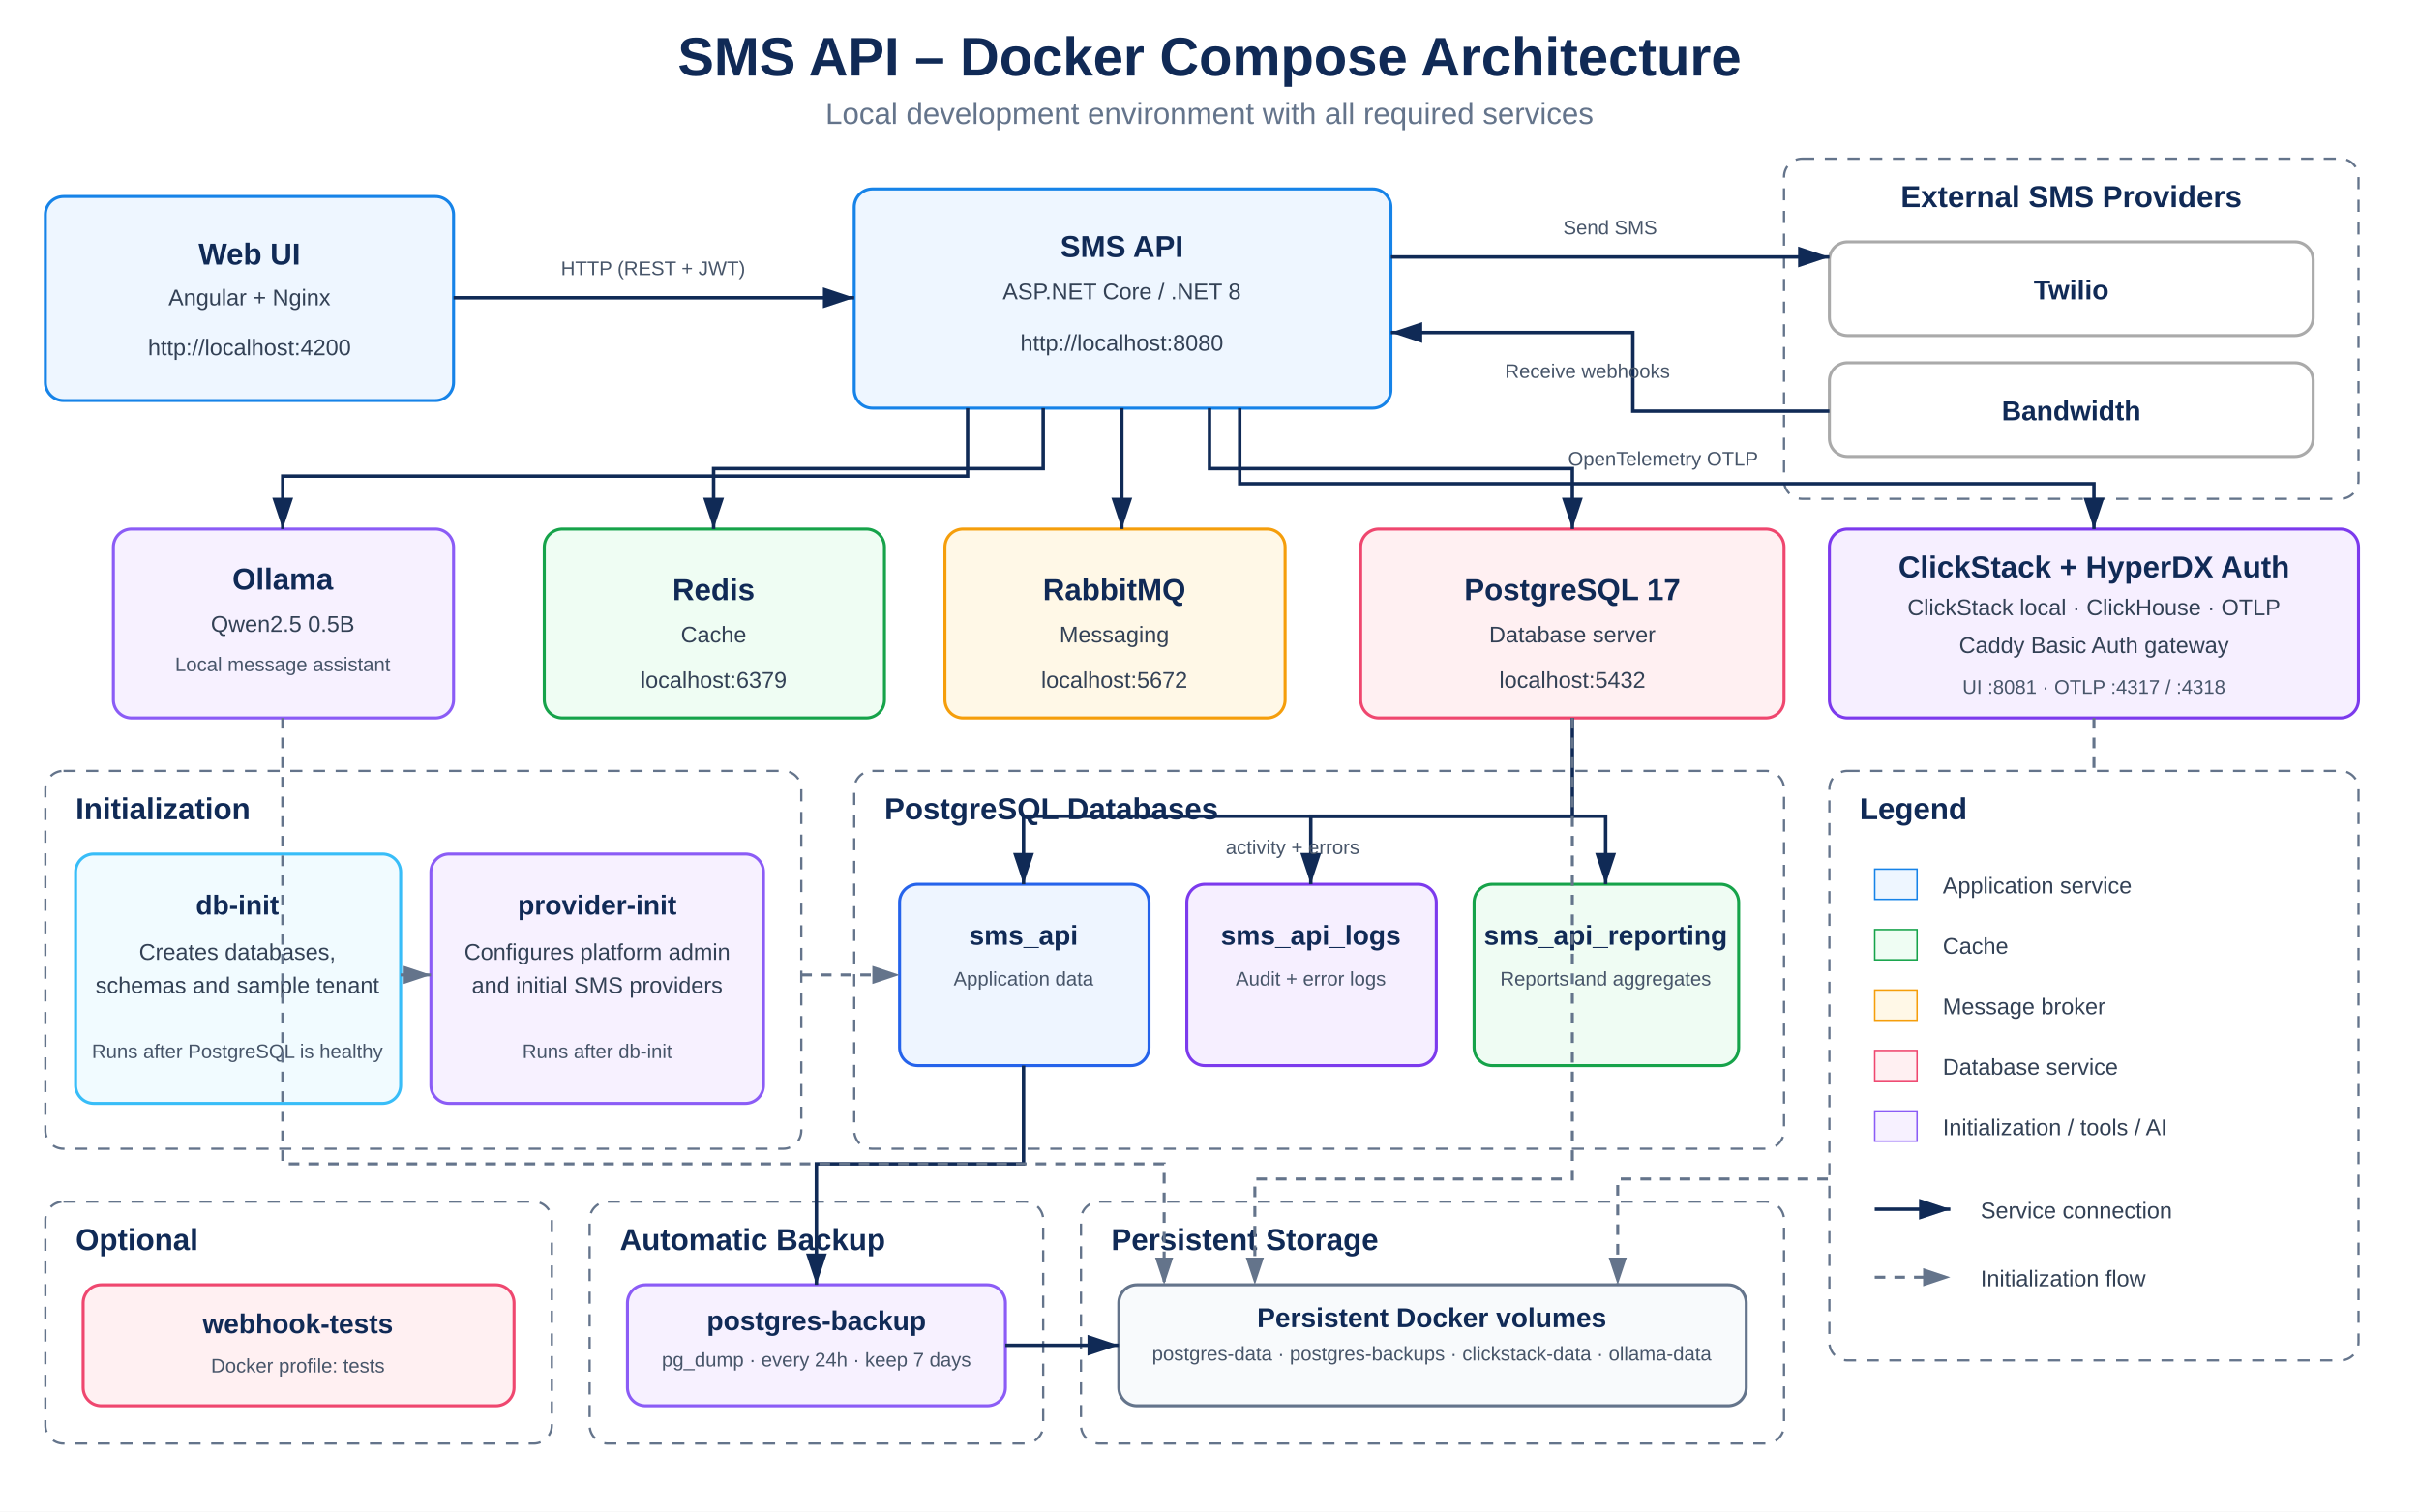
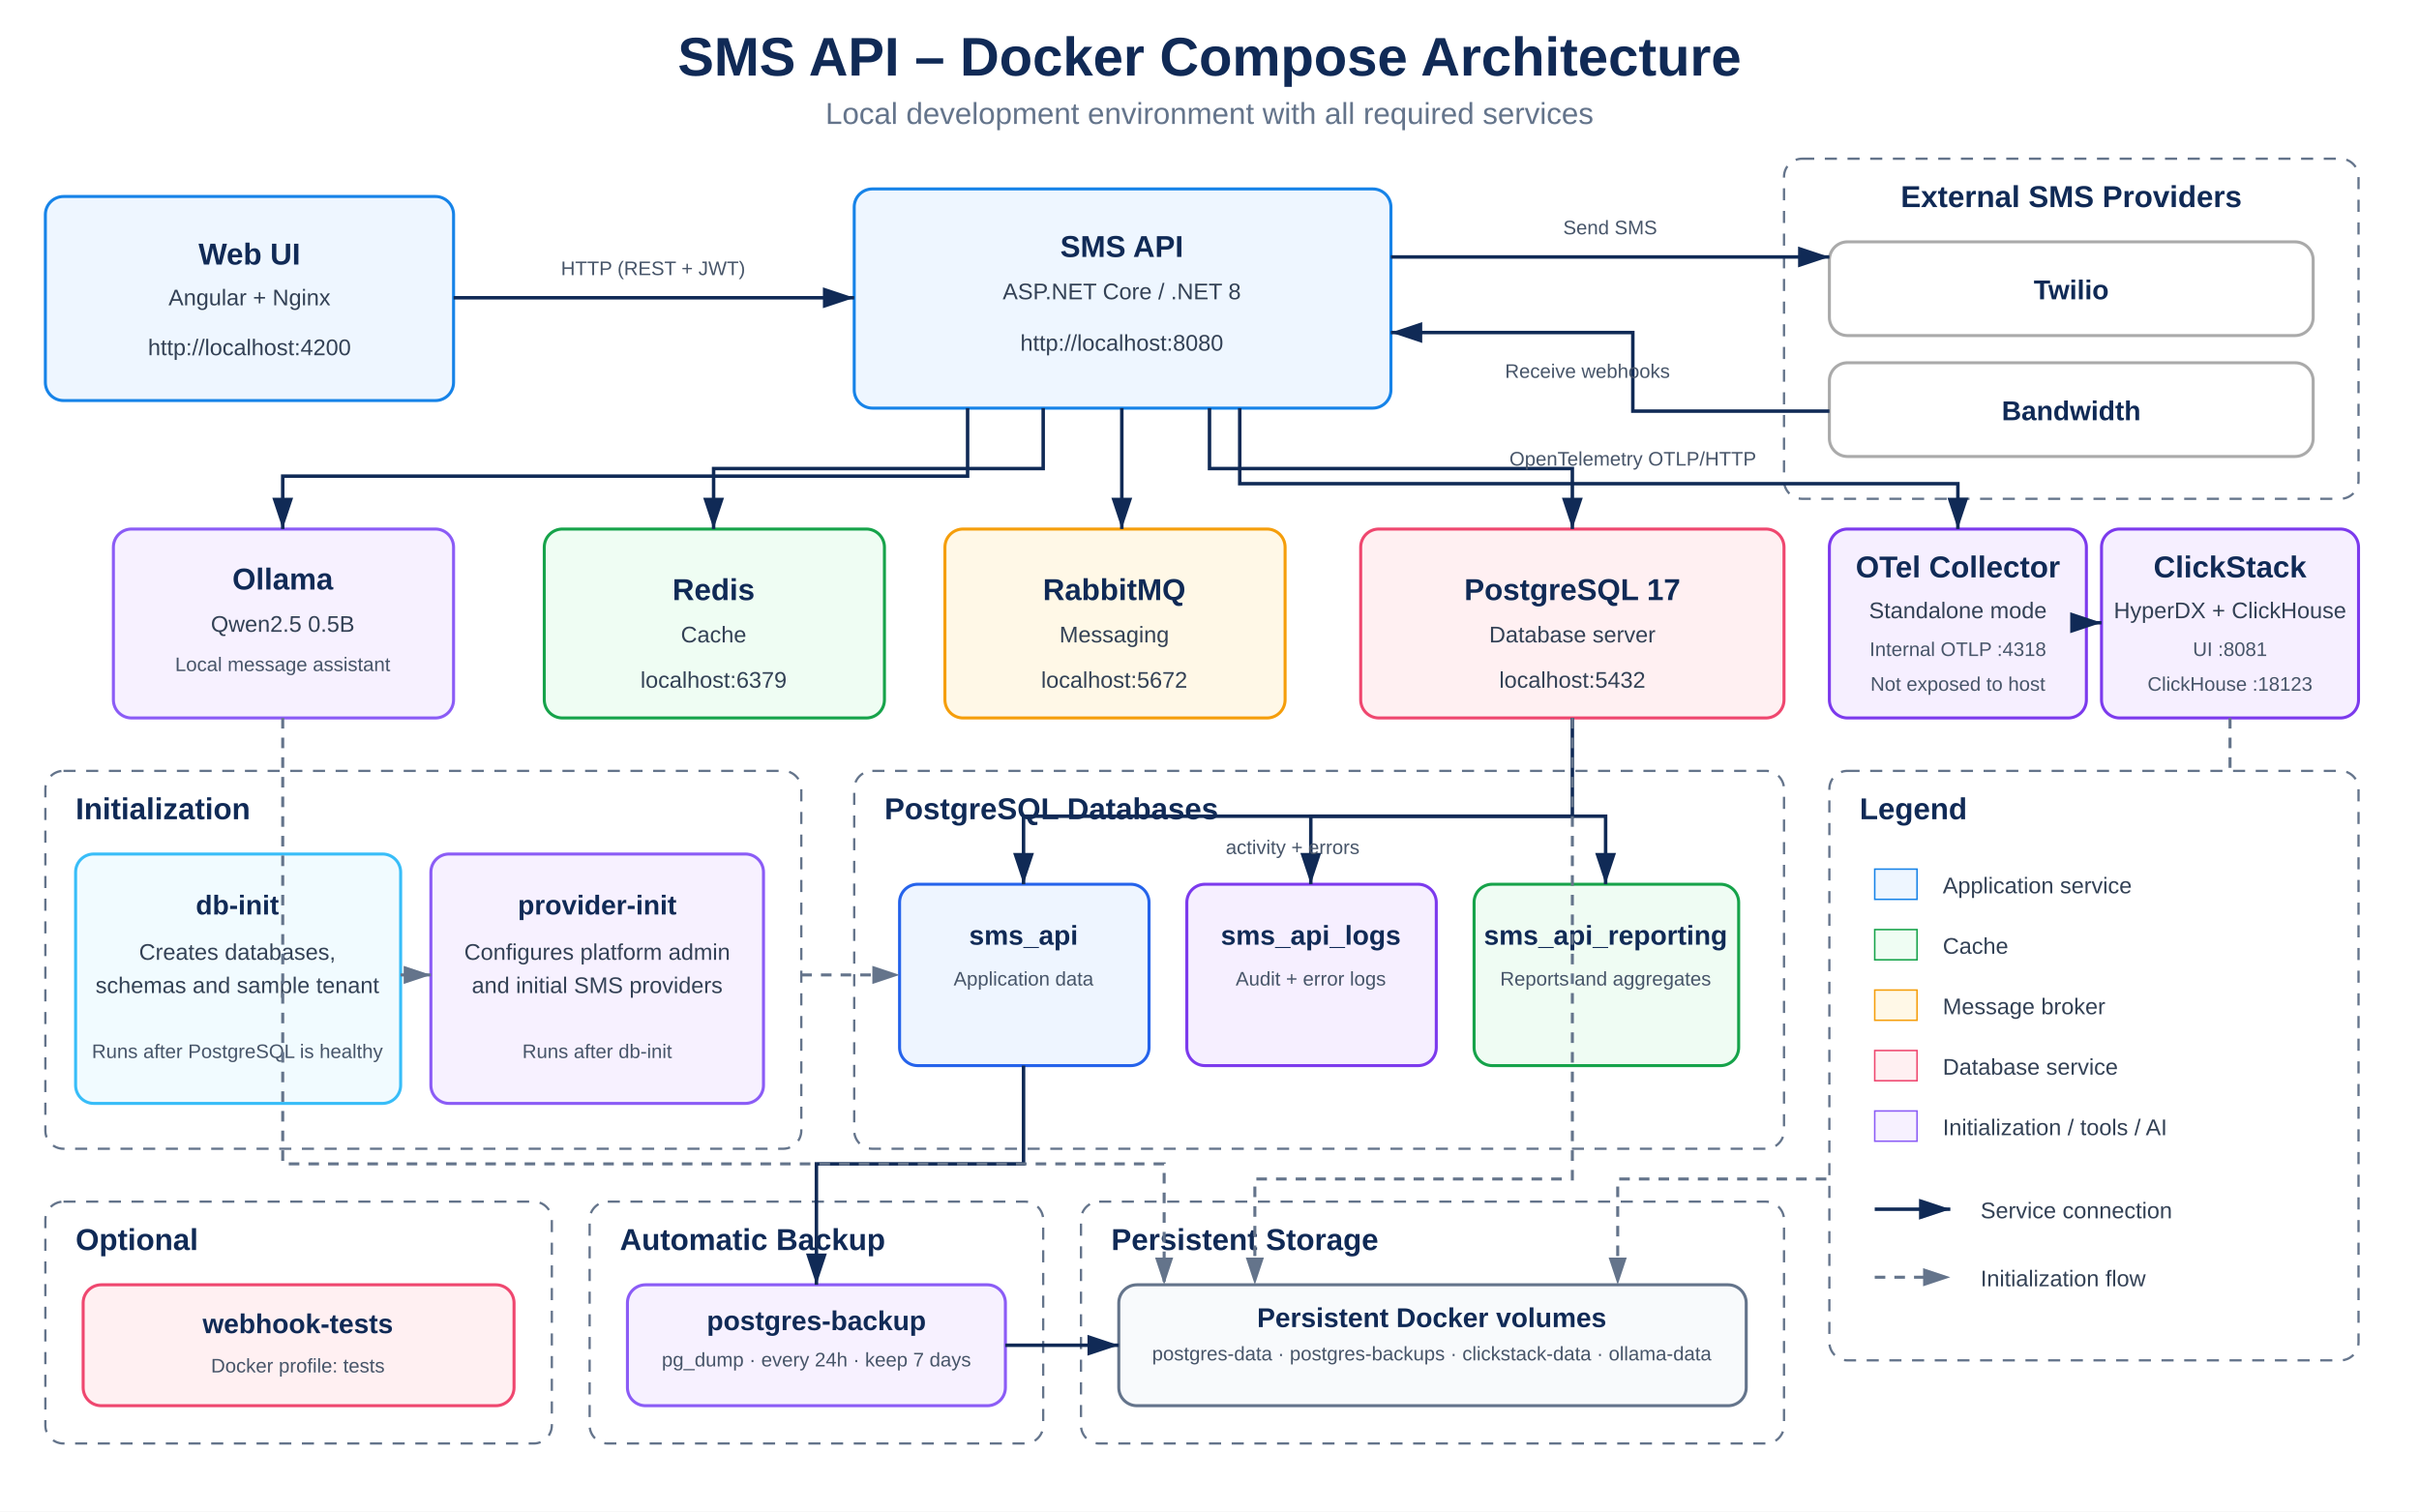
<svg xmlns="http://www.w3.org/2000/svg" width="1600" height="1000" viewBox="0 0 1600 1000">
  <defs>
    <style>
.title{font:700 36px Arial,sans-serif;fill:#102a56}.sub{font:20px Arial,sans-serif;fill:#64748b}.h{font:700 20px Arial,sans-serif;fill:#102a56}.t{font:700 18px Arial,sans-serif;fill:#102a56}.s{font:15px Arial,sans-serif;fill:#334155}.mini{font:13px Arial,sans-serif;fill:#475569}.box{rx:12;ry:12;stroke-width:2}.group{rx:12;ry:12;fill:#fff;stroke:#64748b;stroke-width:1.5;stroke-dasharray:8 7}.line{stroke:#102a56;stroke-width:2.3;fill:none;marker-end:url(#a)}.dash{stroke:#64748b;stroke-width:2;fill:none;stroke-dasharray:7 6;marker-end:url(#g)}
</style>
    <marker id="a" markerWidth="10" markerHeight="10" refX="9" refY="3" orient="auto">
      <path d="M0 0L0 6L9 3z" fill="#102a56" />
    </marker>
    <marker id="g" markerWidth="10" markerHeight="10" refX="9" refY="3" orient="auto">
      <path d="M0 0L0 6L9 3z" fill="#64748b" />
    </marker>
  </defs>
  <rect width="1600" height="1000" fill="#fff" />
  <text x="800" y="50" text-anchor="middle" class="title">SMS API – Docker Compose Architecture</text>
  <text x="800" y="82" text-anchor="middle" class="sub">Local development environment with all required services</text>
  <rect x="30" y="130" width="270" height="135" fill="#eef6ff" stroke="#1683e8" class="box" />
  <text x="165" y="175" text-anchor="middle" class="h">Web UI</text>
  <text x="165" y="202" text-anchor="middle" class="s">Angular + Nginx</text>
  <text x="165" y="235" text-anchor="middle" class="s">http://localhost:4200</text>
  <rect x="565" y="125" width="355" height="145" fill="#eef6ff" stroke="#1683e8" class="box" />
  <text x="742" y="170" text-anchor="middle" class="h">SMS API</text>
  <text x="742" y="198" text-anchor="middle" class="s">ASP.NET Core / .NET 8</text>
  <text x="742" y="232" text-anchor="middle" class="s">http://localhost:8080</text>
  <path d="M300 197H565" class="line" />
  <text x="432" y="182" text-anchor="middle" class="mini">HTTP (REST + JWT)</text>
  <rect x="1180" y="105" width="380" height="225" class="group" />
  <text x="1370" y="137" text-anchor="middle" class="h">External SMS Providers</text>
  <rect x="1210" y="160" width="320" height="62" fill="#fff" stroke="#aaa" class="box" />
  <text x="1370" y="198" text-anchor="middle" class="t">Twilio</text>
  <rect x="1210" y="240" width="320" height="62" fill="#fff" stroke="#aaa" class="box" />
  <text x="1370" y="278" text-anchor="middle" class="t">Bandwidth</text>
  <path d="M920 170H1210" class="line" />
  <text x="1065" y="155" text-anchor="middle" class="mini">Send SMS</text>
  <path d="M1210 272H1080V220H920" class="line" />
  <text x="1050" y="250" text-anchor="middle" class="mini">Receive webhooks</text>
  <rect x="75" y="350" width="225" height="125" fill="#f7f1ff" stroke="#8b5cf6" class="box" />
  <text x="187" y="390" text-anchor="middle" class="h">Ollama</text>
  <text x="187" y="418" text-anchor="middle" class="s">Qwen2.5 0.5B</text>
  <text x="187" y="444" text-anchor="middle" class="mini">Local message assistant</text>
  <path d="M640 270V315H187V350" class="line" />
  <rect x="360" y="350" width="225" height="125" fill="#effdf3" stroke="#16a34a" class="box" />
  <text x="472" y="397" text-anchor="middle" class="h">Redis</text>
  <text x="472" y="425" text-anchor="middle" class="s">Cache</text>
  <text x="472" y="455" text-anchor="middle" class="s">localhost:6379</text>
  <rect x="625" y="350" width="225" height="125" fill="#fff8e7" stroke="#f59e0b" class="box" />
  <text x="737" y="397" text-anchor="middle" class="h">RabbitMQ</text>
  <text x="737" y="425" text-anchor="middle" class="s">Messaging</text>
  <text x="737" y="455" text-anchor="middle" class="s">localhost:5672</text>
  <rect x="900" y="350" width="280" height="125" fill="#fff0f2" stroke="#ef476f" class="box" />
  <text x="1040" y="397" text-anchor="middle" class="h">PostgreSQL 17</text>
  <text x="1040" y="425" text-anchor="middle" class="s">Database server</text>
  <text x="1040" y="455" text-anchor="middle" class="s">localhost:5432</text>
  <path d="M690 270V310H472V350" class="line" />
  <path d="M742 270V350" class="line" />
  <path d="M800 270V310H1040V350" class="line" />
-   <rect x="1210" y="350" width="350" height="125" fill="#f6efff" stroke="#7c3aed" class="box" />
-   <text x="1385" y="382" text-anchor="middle" class="h">ClickStack + HyperDX Auth</text>
-   <text x="1385" y="407" text-anchor="middle" class="s">ClickStack local · ClickHouse · OTLP</text>
-   <text x="1385" y="432" text-anchor="middle" class="s">Caddy Basic Auth gateway</text>
-   <text x="1385" y="459" text-anchor="middle" class="mini">UI :8081 · OTLP :4317 / :4318</text>
-   <path d="M820 270V320H1385V350" class="line" />
-   <text x="1100" y="308" text-anchor="middle" class="mini">OpenTelemetry OTLP</text>
+   <rect x="1210" y="350" width="170" height="125" fill="#f6efff" stroke="#7c3aed" class="box" />
+   <text x="1295" y="382" text-anchor="middle" class="h">OTel Collector</text>
+   <text x="1295" y="409" text-anchor="middle" class="s">Standalone mode</text>
+   <text x="1295" y="434" text-anchor="middle" class="mini">Internal OTLP :4318</text>
+   <text x="1295" y="457" text-anchor="middle" class="mini">Not exposed to host</text>
+   <rect x="1390" y="350" width="170" height="125" fill="#f6efff" stroke="#7c3aed" class="box" />
+   <text x="1475" y="382" text-anchor="middle" class="h">ClickStack</text>
+   <text x="1475" y="409" text-anchor="middle" class="s">HyperDX + ClickHouse</text>
+   <text x="1475" y="434" text-anchor="middle" class="mini">UI :8081</text>
+   <text x="1475" y="457" text-anchor="middle" class="mini">ClickHouse :18123</text>
+   <path d="M820 270V320H1295V350" class="line" />
+   <text x="1080" y="308" text-anchor="middle" class="mini">OpenTelemetry OTLP/HTTP</text>
+   <path d="M1380 412H1390" class="line" />
  <rect x="30" y="510" width="500" height="250" class="group" />
  <text x="50" y="542" class="h">Initialization</text>
  <rect x="50" y="565" width="215" height="165" fill="#f1fbff" stroke="#38bdf8" class="box" />
  <text x="157" y="605" text-anchor="middle" class="t">db-init</text>
  <text x="157" y="635" text-anchor="middle" class="s">Creates databases,</text>
  <text x="157" y="657" text-anchor="middle" class="s">schemas and sample tenant</text>
  <text x="157" y="700" text-anchor="middle" class="mini">Runs after PostgreSQL is healthy</text>
  <rect x="285" y="565" width="220" height="165" fill="#f7f1ff" stroke="#8b5cf6" class="box" />
  <text x="395" y="605" text-anchor="middle" class="t">provider-init</text>
  <text x="395" y="635" text-anchor="middle" class="s">Configures platform admin</text>
  <text x="395" y="657" text-anchor="middle" class="s">and initial SMS providers</text>
  <text x="395" y="700" text-anchor="middle" class="mini">Runs after db-init</text>
  <rect x="565" y="510" width="615" height="250" class="group" />
  <text x="585" y="542" class="h">PostgreSQL Databases</text>
  <rect x="595" y="585" width="165" height="120" fill="#eef5ff" stroke="#2563eb" class="box" />
  <text x="677" y="625" text-anchor="middle" class="t">sms_api</text>
  <text x="677" y="652" text-anchor="middle" class="mini">Application data</text>
  <rect x="785" y="585" width="165" height="120" fill="#f6efff" stroke="#7c3aed" class="box" />
  <text x="867" y="625" text-anchor="middle" class="t">sms_api_logs</text>
  <text x="867" y="652" text-anchor="middle" class="mini">Audit + error logs</text>
  <rect x="975" y="585" width="175" height="120" fill="#effcf3" stroke="#16a34a" class="box" />
  <text x="1062" y="625" text-anchor="middle" class="t">sms_api_reporting</text>
  <text x="1062" y="652" text-anchor="middle" class="mini">Reports and aggregates</text>
  <path d="M1040 475V540H677V585" class="line" />
  <path d="M1040 540H867V585" class="line" />
  <path d="M1040 540H1062V585" class="line" />
  <text x="855" y="565" text-anchor="middle" class="mini">activity + errors</text>
  <path d="M265 645H285" class="dash" />
  <path d="M530 645H595" class="dash" />
  <rect x="30" y="795" width="335" height="160" class="group" />
  <text x="50" y="827" class="h">Optional</text>
  <rect x="55" y="850" width="285" height="80" fill="#fff0f2" stroke="#ef476f" class="box" />
  <text x="197" y="882" text-anchor="middle" class="t">webhook-tests</text>
  <text x="197" y="908" text-anchor="middle" class="mini">Docker profile: tests</text>
  <rect x="390" y="795" width="300" height="160" class="group" />
  <text x="410" y="827" class="h">Automatic Backup</text>
  <rect x="415" y="850" width="250" height="80" fill="#f7f1ff" stroke="#8b5cf6" class="box" />
  <text x="540" y="880" text-anchor="middle" class="t">postgres-backup</text>
  <text x="540" y="904" text-anchor="middle" class="mini">pg_dump · every 24h · keep 7 days</text>
  <path d="M677 705V770H540V850" class="line" />
  <rect x="715" y="795" width="465" height="160" class="group" />
  <text x="735" y="827" class="h">Persistent Storage</text>
  <rect x="740" y="850" width="415" height="80" fill="#f8fafc" stroke="#64748b" class="box" />
  <text x="947" y="878" text-anchor="middle" class="t">Persistent Docker volumes</text>
  <text x="947" y="900" text-anchor="middle" class="mini">postgres-data · postgres-backups · clickstack-data · ollama-data</text>
  <path d="M1040 475V780H830V850" class="dash" />
-   <path d="M1385 475V780H1070V850" class="dash" />
+   <path d="M1475 475V780H1070V850" class="dash" />
  <path d="M665 890H740" class="line" />
  <path d="M187 475V770H770V850" class="dash" />
  <rect x="1210" y="510" width="350" height="390" class="group" />
  <text x="1230" y="542" class="h">Legend</text>
  <rect x="1240" y="575" width="28" height="20" fill="#eef6ff" stroke="#1683e8" />
  <text x="1285" y="591" class="s">Application service</text>
  <rect x="1240" y="615" width="28" height="20" fill="#effdf3" stroke="#16a34a" />
  <text x="1285" y="631" class="s">Cache</text>
  <rect x="1240" y="655" width="28" height="20" fill="#fff8e7" stroke="#f59e0b" />
  <text x="1285" y="671" class="s">Message broker</text>
  <rect x="1240" y="695" width="28" height="20" fill="#fff0f2" stroke="#ef476f" />
  <text x="1285" y="711" class="s">Database service</text>
  <rect x="1240" y="735" width="28" height="20" fill="#f7f1ff" stroke="#8b5cf6" />
  <text x="1285" y="751" class="s">Initialization / tools / AI</text>
  <line x1="1240" y1="800" x2="1290" y2="800" class="line" />
  <text x="1310" y="806" class="s">Service connection</text>
  <line x1="1240" y1="845" x2="1290" y2="845" class="dash" />
  <text x="1310" y="851" class="s">Initialization flow</text>
</svg>
